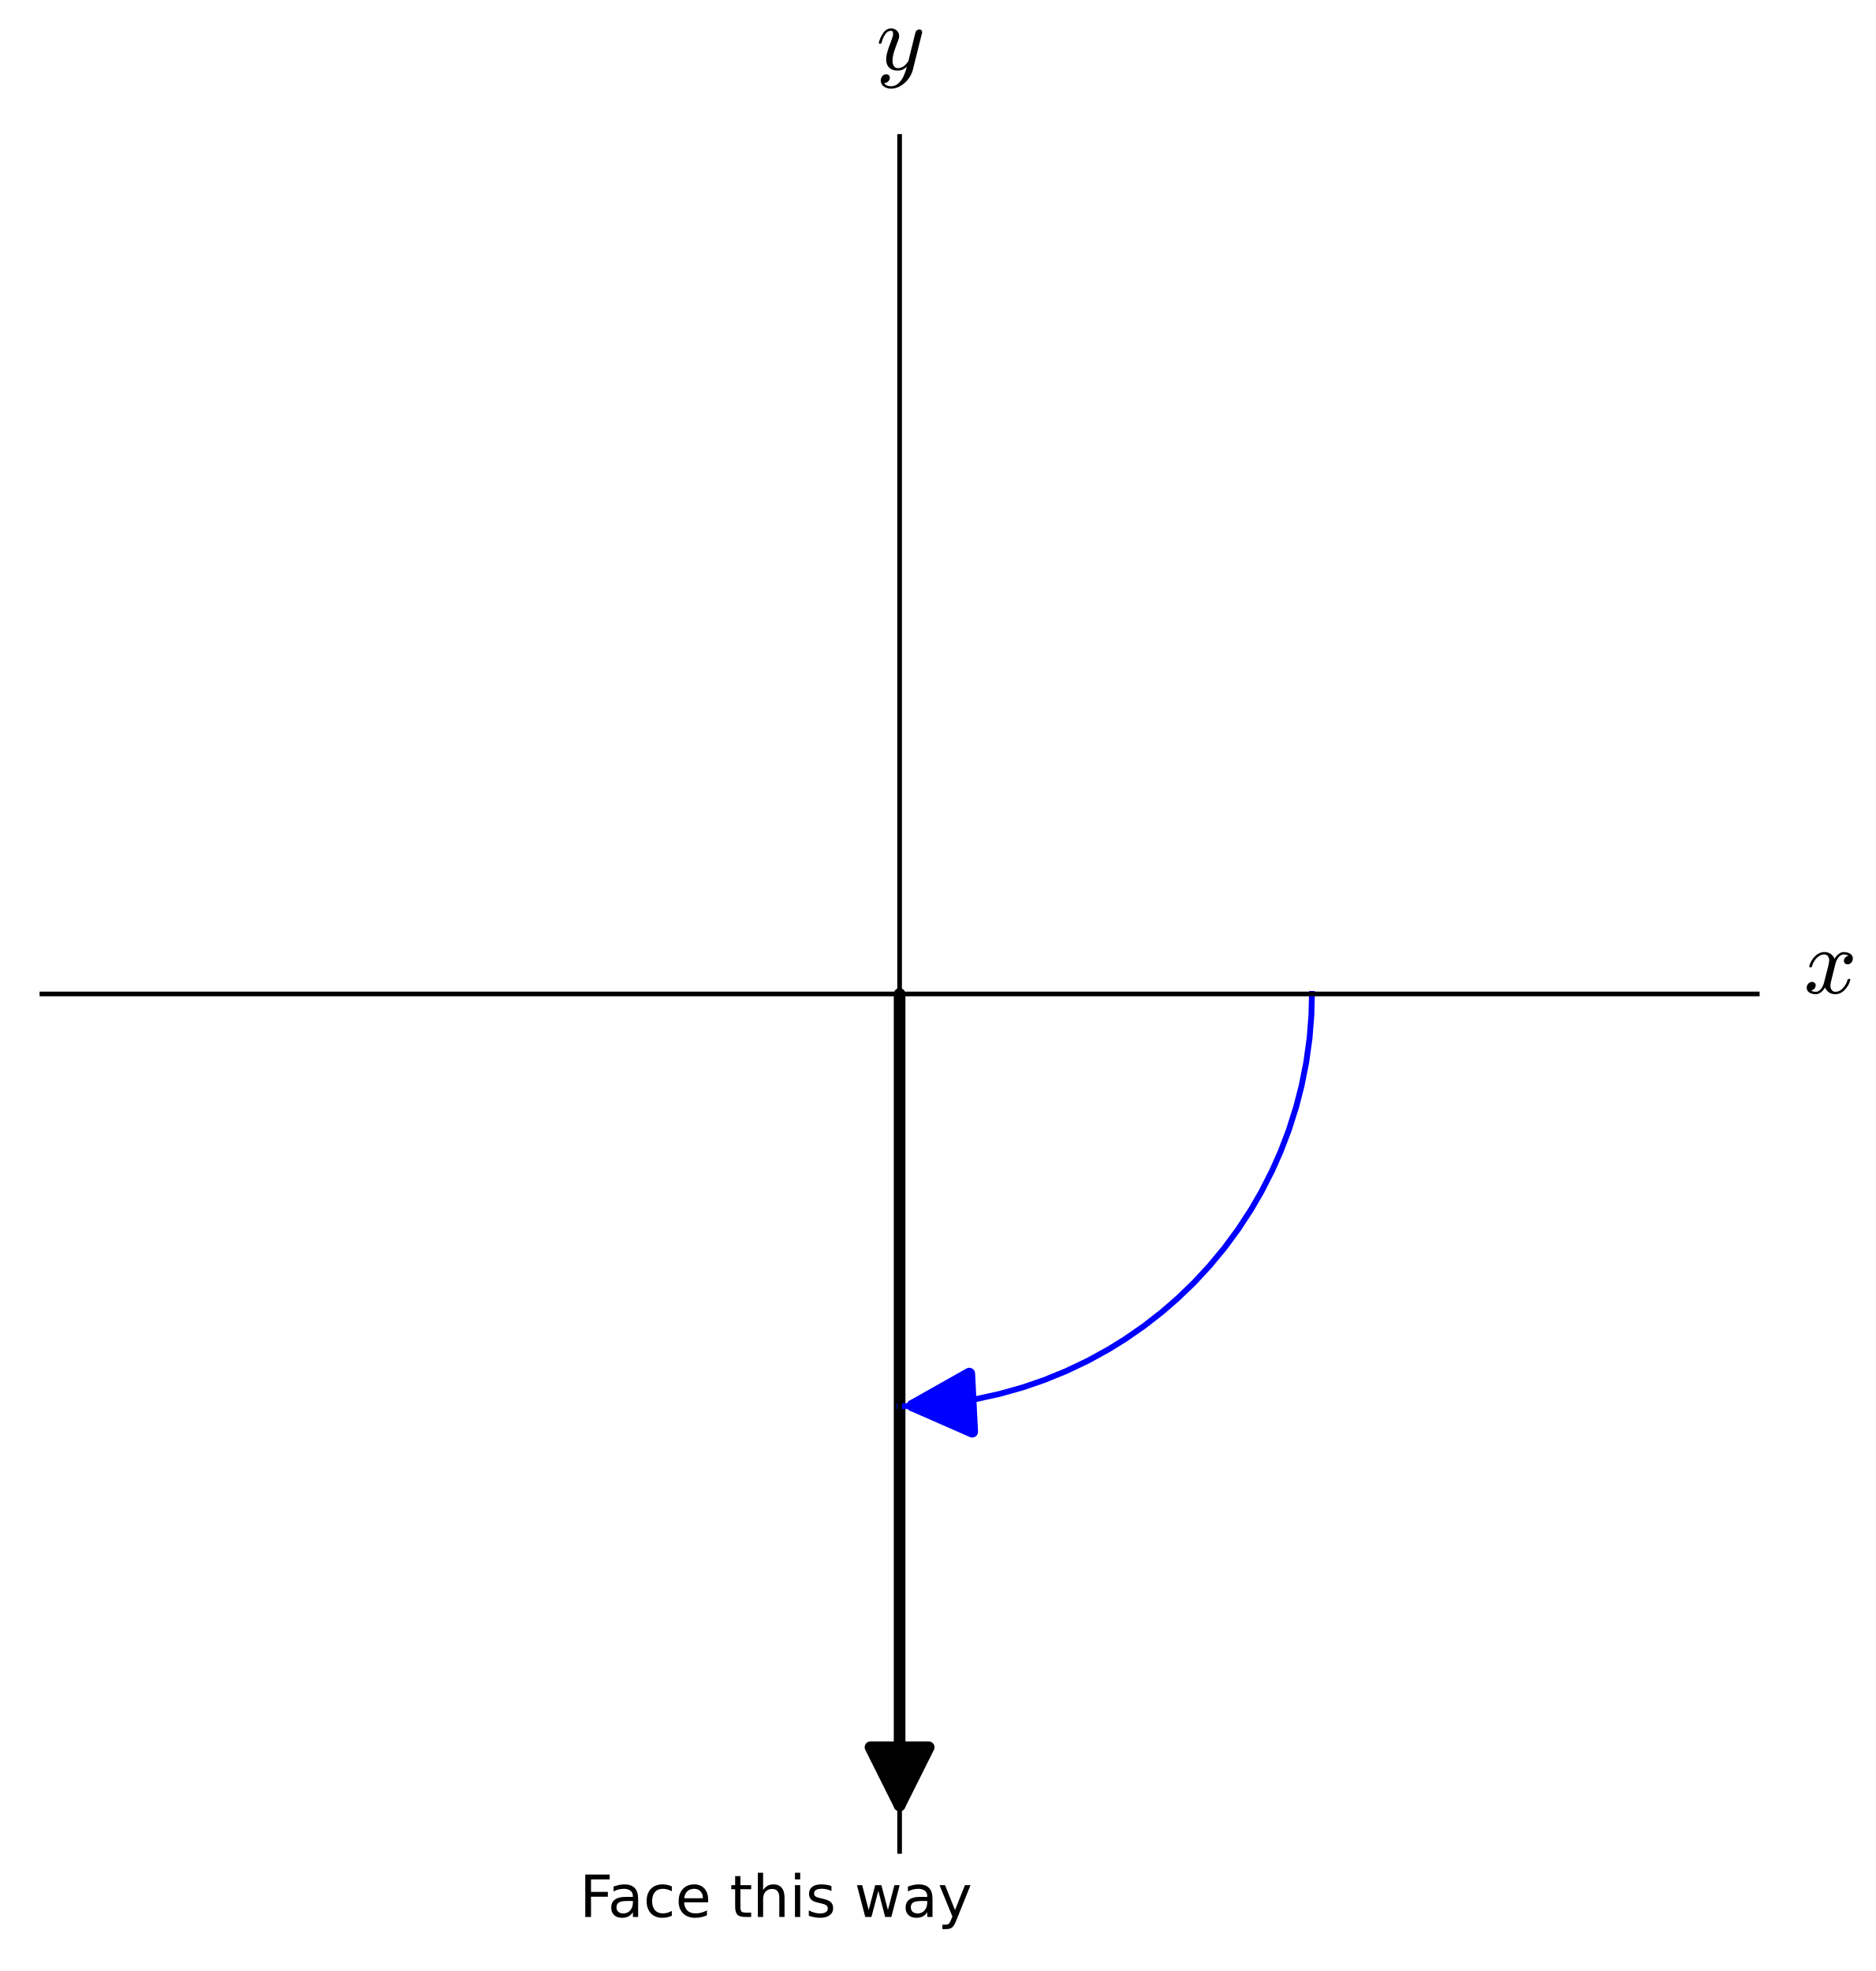
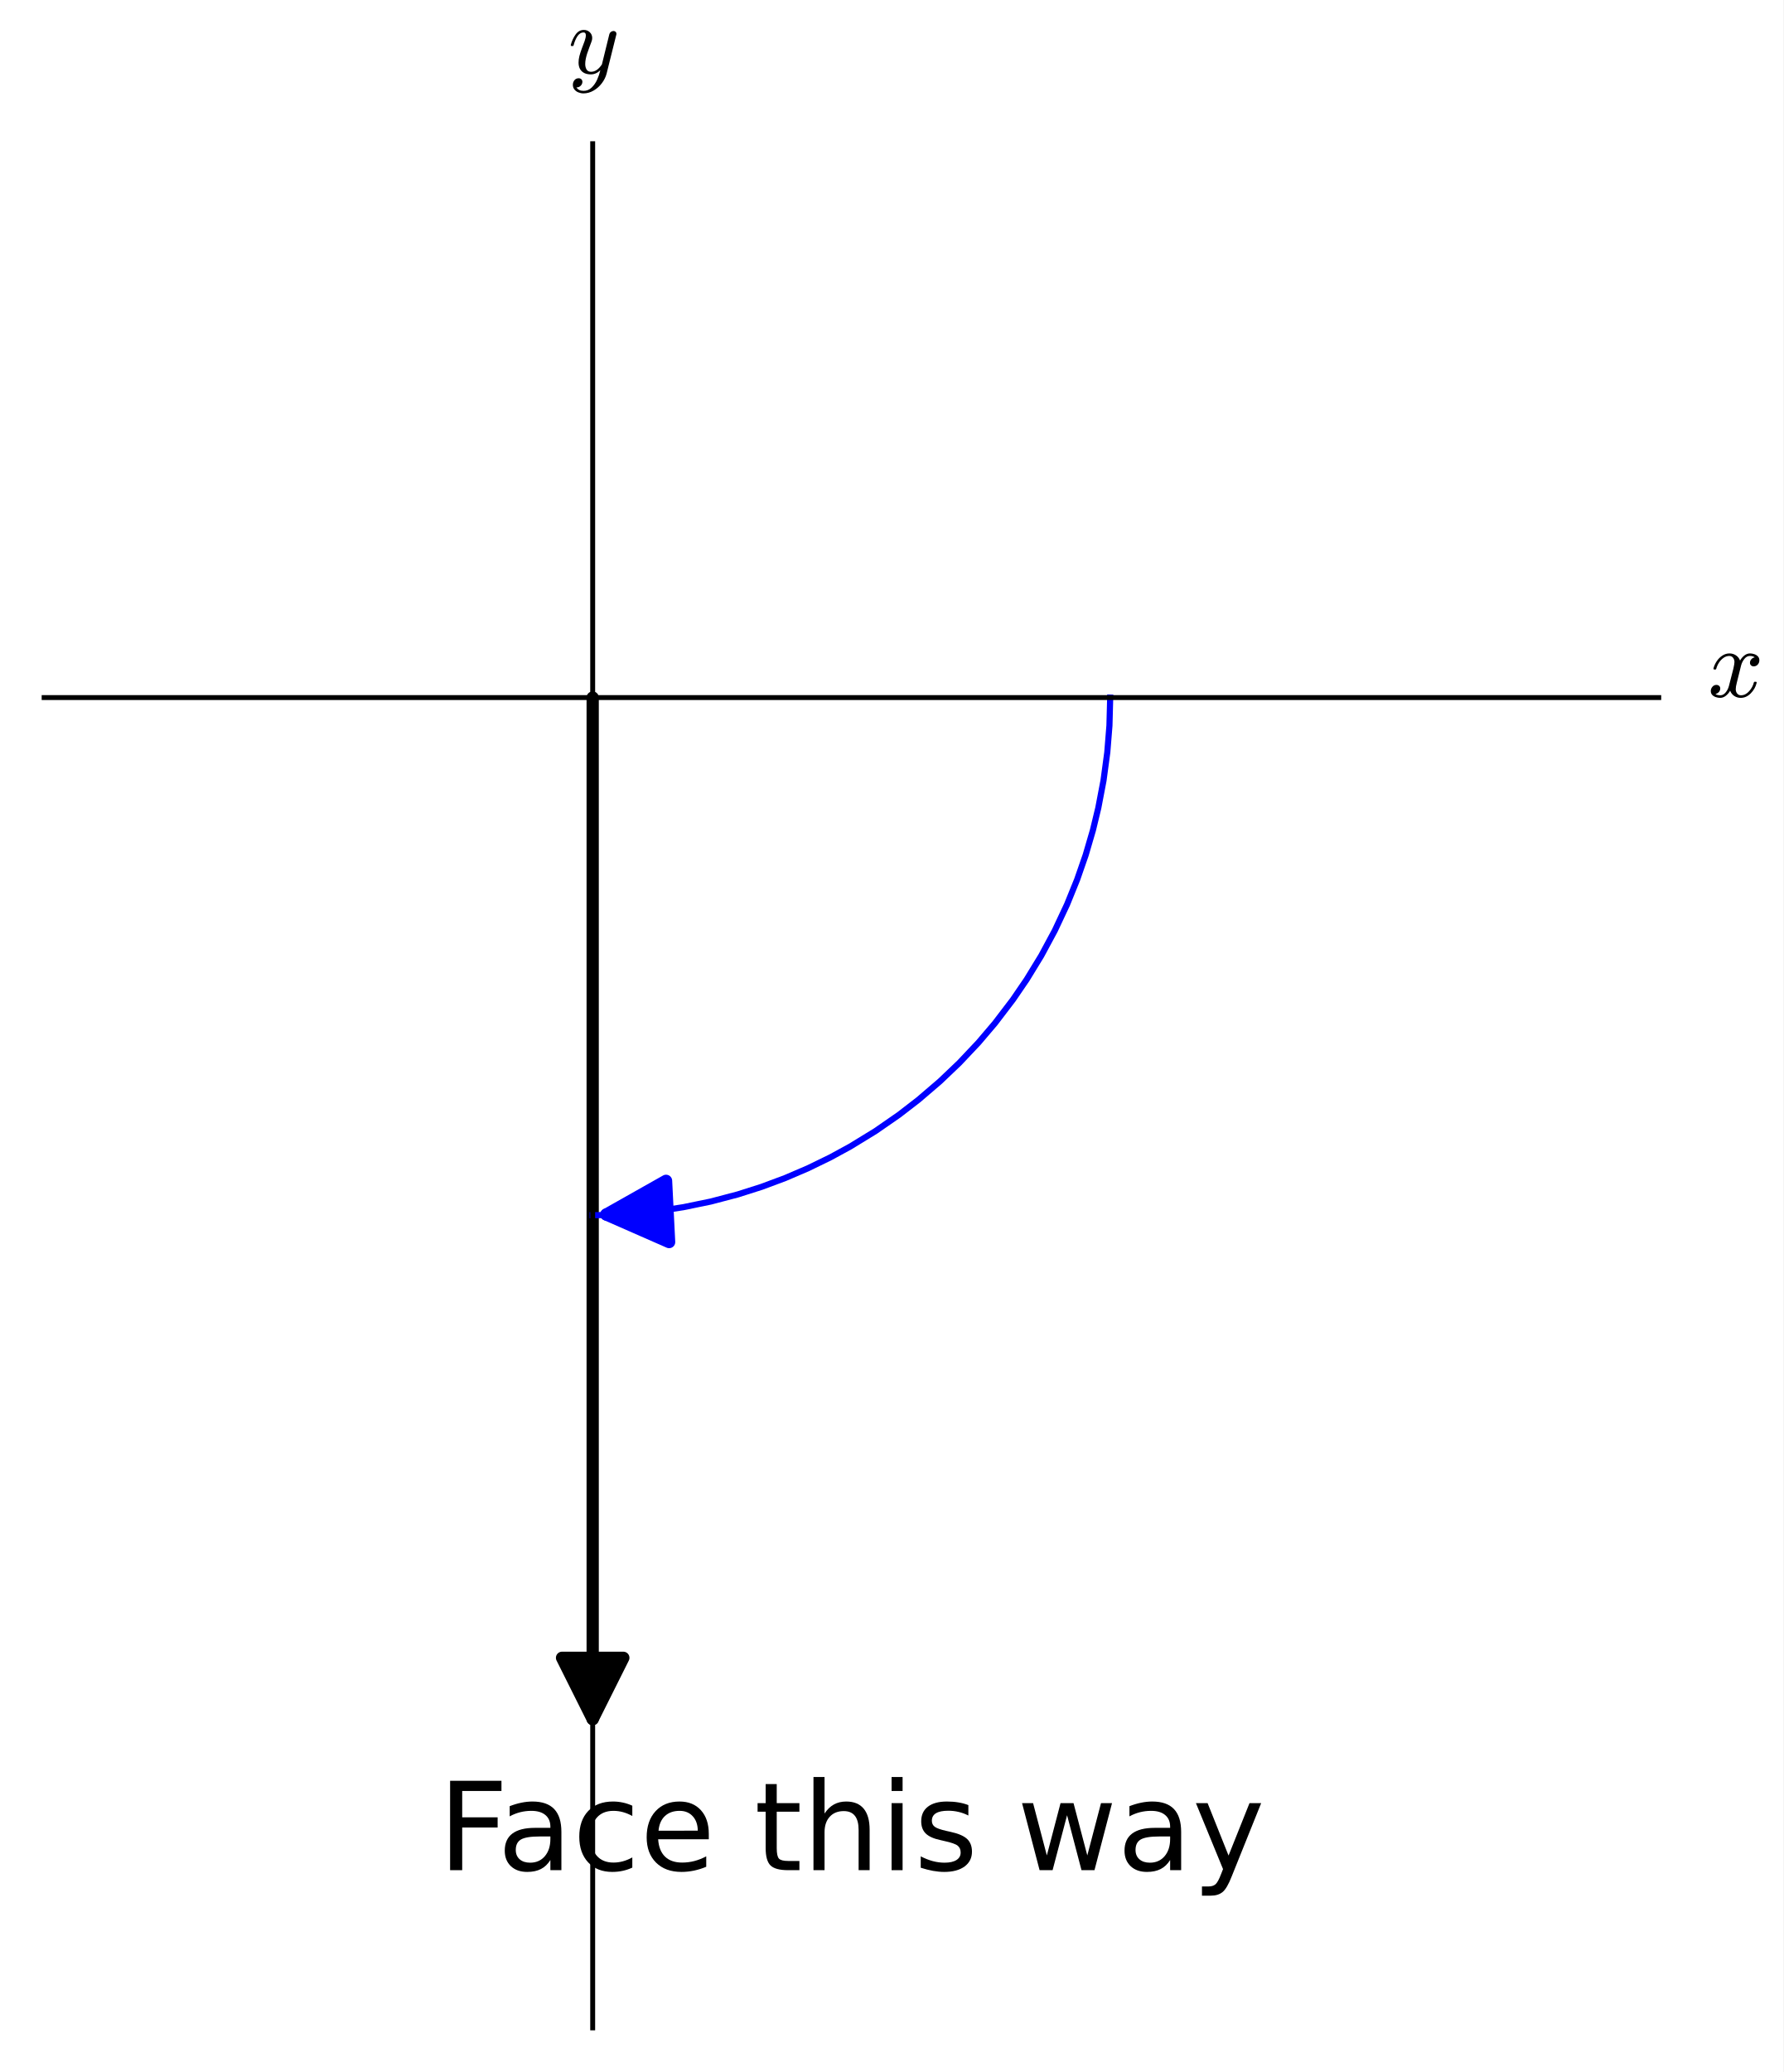
- <svg xmlns="http://www.w3.org/2000/svg" xmlns:xlink="http://www.w3.org/1999/xlink" width="322.184pt" height="338.625pt" viewBox="0 0 322.184 338.625" version="1.1">
+ <svg xmlns="http://www.w3.org/2000/svg" xmlns:xlink="http://www.w3.org/1999/xlink" width="290.991pt" height="338.002pt" viewBox="0 0 290.991 338.002" version="1.1">
  <defs>
    <style type="text/css">*{stroke-linejoin: round; stroke-linecap: butt}</style>
  </defs>
  <g id="figure_1">
    <g id="patch_1">
-       <path d="M 0 338.625  L 322.184 338.625  L 322.184 0  L 0 0  z " style="fill: #ffffff" />
+       <path d="M -0 338.002  L 290.991 338.002  L 290.991 0  L -0 0  z " style="fill: #ffffff" />
    </g>
    <g id="axes_1">
      <g id="patch_2">
-         <path d="M 7.2 318.086  L 301.844 318.086  L 301.844 23.442  L 7.2 23.442  z " style="fill: #ffffff" />
+         <path d="M 7.2 330.803  L 270.651 330.803  L 270.651 23.442  L 7.2 23.442  z " style="fill: #ffffff" />
      </g>
      <g id="matplotlib.axis_1">
        <g id="text_1">
-           <g transform="translate(309.8437 170.7643) scale(0.16 -0.16)">
+           <g transform="translate(278.6514 113.7928) scale(0.16 -0.16)">
            <defs>
              <path id="Cmmi10-78" d="M 500 184  Q 613 97 819 97  Q 1019 97 1172 289  Q 1325 481 1381 709  L 1672 1844  Q 1741 2153 1741 2266  Q 1741 2425 1652 2544  Q 1563 2663 1403 2663  Q 1200 2663 1022 2536  Q 844 2409 722 2214  Q 600 2019 550 1819  Q 538 1778 500 1778  L 422 1778  Q 372 1778 372 1838  L 372 1856  Q 434 2094 584 2320  Q 734 2547 951 2687  Q 1169 2828 1416 2828  Q 1650 2828 1839 2703  Q 2028 2578 2106 2363  Q 2216 2559 2386 2693  Q 2556 2828 2759 2828  Q 2897 2828 3040 2779  Q 3184 2731 3275 2631  Q 3366 2531 3366 2381  Q 3366 2219 3261 2101  Q 3156 1984 2994 1984  Q 2891 1984 2822 2050  Q 2753 2116 2753 2216  Q 2753 2350 2845 2451  Q 2938 2553 3066 2572  Q 2950 2663 2747 2663  Q 2541 2663 2389 2472  Q 2238 2281 2175 2047  L 1894 916  Q 1825 659 1825 494  Q 1825 331 1917 214  Q 2009 97 2163 97  Q 2463 97 2698 361  Q 2934 625 3009 941  Q 3022 978 3059 978  L 3138 978  Q 3163 978 3178 961  Q 3194 944 3194 922  Q 3194 916 3188 903  Q 3097 522 2806 225  Q 2516 -72 2150 -72  Q 1916 -72 1727 54  Q 1538 181 1459 397  Q 1359 209 1182 68  Q 1006 -72 806 -72  Q 669 -72 523 -23  Q 378 25 287 125  Q 197 225 197 378  Q 197 528 301 651  Q 406 775 563 775  Q 669 775 741 711  Q 813 647 813 544  Q 813 409 723 309  Q 634 209 500 184  z " transform="scale(0.015625)" />
            </defs>
            <use xlink:href="#Cmmi10-78" transform="translate(0 0.8125)" />
          </g>
        </g>
      </g>
      <g id="matplotlib.axis_2">
        <g id="text_2">
-           <g transform="translate(150.5218 12.0825) scale(0.16 -0.16)">
+           <g transform="translate(92.70593 12.0825) scale(0.16 -0.16)">
            <defs>
              <path id="Cmmi10-79" d="M 538 -916  Q 672 -1147 1006 -1147  Q 1309 -1147 1531 -934  Q 1753 -722 1889 -420  Q 2025 -119 2100 197  Q 1816 -72 1484 -72  Q 1231 -72 1053 15  Q 875 103 776 276  Q 678 450 678 697  Q 678 906 734 1126  Q 791 1347 892 1617  Q 994 1888 1069 2088  Q 1153 2322 1153 2472  Q 1153 2663 1013 2663  Q 759 2663 595 2402  Q 431 2141 353 1819  Q 341 1778 300 1778  L 225 1778  Q 172 1778 172 1838  L 172 1856  Q 275 2238 487 2533  Q 700 2828 1025 2828  Q 1253 2828 1411 2678  Q 1569 2528 1569 2297  Q 1569 2178 1516 2047  Q 1488 1969 1388 1706  Q 1288 1444 1234 1272  Q 1181 1100 1147 934  Q 1113 769 1113 603  Q 1113 391 1203 244  Q 1294 97 1491 97  Q 1888 97 2203 581  L 2688 2553  Q 2709 2638 2787 2698  Q 2866 2759 2956 2759  Q 3034 2759 3092 2709  Q 3150 2659 3150 2578  Q 3150 2541 3144 2528  L 2509 -19  Q 2425 -347 2200 -647  Q 1975 -947 1658 -1130  Q 1341 -1313 997 -1313  Q 831 -1313 668 -1248  Q 506 -1184 406 -1056  Q 306 -928 306 -756  Q 306 -581 409 -453  Q 513 -325 684 -325  Q 788 -325 858 -389  Q 928 -453 928 -556  Q 928 -703 818 -812  Q 709 -922 563 -922  Q 556 -919 550 -917  Q 544 -916 538 -916  z " transform="scale(0.015625)" />
            </defs>
            <use xlink:href="#Cmmi10-79" transform="translate(0 0.8125)" />
          </g>
        </g>
      </g>
      <g id="patch_3">
-         <path d="M 154.522 170.764  Q 154.522 241.592 154.522 310.184  " clip-path="url(#p9809b737aa)" style="fill: none; stroke: #000000; stroke-width: 2; stroke-linecap: round" />
-         <path d="M 159.522 300.184  L 154.522 310.184  L 149.522 300.184  z " clip-path="url(#p9809b737aa)" style="stroke: #000000; stroke-width: 2; stroke-linecap: round" />
+         <path d="M 96.706 113.793  Q 96.706 198.232 96.706 280.436  " clip-path="url(#pe601419154)" style="fill: none; stroke: #000000; stroke-width: 2; stroke-linecap: round" />
+         <path d="M 101.706 270.436  L 96.706 280.436  L 91.706 270.436  z " clip-path="url(#pe601419154)" style="stroke: #000000; stroke-width: 2; stroke-linecap: round" />
      </g>
      <g id="line2d_1">
-         <path d="M 225.35 170.764  L 225.253 174.467  L 224.939 178.383  L 224.357 182.579  L 223.569 186.546  L 222.637 190.18  L 221.366 194.183  L 219.982 197.811  L 218.534 201.079  L 216.673 204.733  L 214.951 207.709  L 212.665 211.212  L 210.291 214.427  L 207.689 217.56  L 205.067 220.381  L 202.296 223.054  L 199.603 225.393  L 196.542 227.781  L 193.272 230.052  L 190.442 231.808  L 186.931 233.742  L 183.14 235.553  L 179.311 237.113  L 175.659 238.365  L 171.74 239.467  L 167.728 240.35  L 164.168 240.932  L 160.289 241.357  L 156.092 241.575  L 154.522 241.592  L 154.522 241.592  " clip-path="url(#p9809b737aa)" style="fill: none; stroke: #0000ff; stroke-linecap: square" />
+         <path d="M 181.145 113.793  L 181.022 118.364  L 180.672 122.719  L 180.054 127.327  L 179.203 131.799  L 178.326 135.432  L 177.142 139.486  L 175.752 143.487  L 174.102 147.554  L 172.106 151.804  L 169.897 155.902  L 167.523 159.782  L 165.269 163.079  L 162.336 166.922  L 159.642 170.088  L 156.519 173.396  L 153.36 176.406  L 149.862 179.401  L 146.688 181.851  L 142.859 184.503  L 138.717 187.04  L 135.497 188.795  L 131.831 190.58  L 128.11 192.175  L 124.255 193.612  L 120.389 194.843  L 115.984 196.002  L 111.495 196.927  L 107.629 197.523  L 102.974 197.999  L 98.386 198.216  L 96.706 198.232  L 96.706 198.232  " clip-path="url(#pe601419154)" style="fill: none; stroke: #0000ff; stroke-linecap: square" />
      </g>
      <g id="patch_4">
-         <path d="M 161.593 241.238  Q 158.057 241.415 156.755 241.48  " clip-path="url(#p9809b737aa)" style="fill: none; stroke: #0000ff; stroke-width: 2; stroke-linecap: round" />
-         <path d="M 166.993 245.974  L 156.755 241.48  L 166.493 235.987  z " clip-path="url(#p9809b737aa)" style="fill: #0000ff; stroke: #0000ff; stroke-width: 2; stroke-linecap: round" />
+         <path d="M 105.136 197.811  Q 100.921 198.021 98.939 198.121  " clip-path="url(#pe601419154)" style="fill: none; stroke: #0000ff; stroke-width: 2; stroke-linecap: round" />
+         <path d="M 109.177 202.615  L 98.939 198.121  L 108.677 192.627  z " clip-path="url(#pe601419154)" style="fill: #0000ff; stroke: #0000ff; stroke-width: 2; stroke-linecap: round" />
      </g>
      <g id="patch_5">
-         <path d="M 154.522 318.086  L 154.522 23.442  " style="fill: none; stroke: #000000; stroke-width: 0.8; stroke-linejoin: miter; stroke-linecap: square" />
+         <path d="M 96.706 330.803  L 96.706 23.442  " style="fill: none; stroke: #000000; stroke-width: 0.8; stroke-linejoin: miter; stroke-linecap: square" />
      </g>
      <g id="patch_6">
-         <path d="M 7.2 170.764  L 301.844 170.764  " style="fill: none; stroke: #000000; stroke-width: 0.8; stroke-linejoin: miter; stroke-linecap: square" />
+         <path d="M 7.2 113.793  L 270.651 113.793  " style="fill: none; stroke: #000000; stroke-width: 0.8; stroke-linejoin: miter; stroke-linecap: square" />
      </g>
      <g id="text_3">
-         <g transform="translate(99.55085 329.3449) scale(0.1 -0.1)">
+         <g transform="translate(71.4804 305.0786) scale(0.2 -0.2)">
          <defs>
            <path id="DejaVuSans-46" d="M 628 4666  L 3309 4666  L 3309 4134  L 1259 4134  L 1259 2759  L 3109 2759  L 3109 2228  L 1259 2228  L 1259 0  L 628 0  L 628 4666  z " transform="scale(0.015625)" />
            <path id="DejaVuSans-61" d="M 2194 1759  Q 1497 1759 1228 1600  Q 959 1441 959 1056  Q 959 750 1161 570  Q 1363 391 1709 391  Q 2188 391 2477 730  Q 2766 1069 2766 1631  L 2766 1759  L 2194 1759  z M 3341 1997  L 3341 0  L 2766 0  L 2766 531  Q 2569 213 2275 61  Q 1981 -91 1556 -91  Q 1019 -91 701 211  Q 384 513 384 1019  Q 384 1609 779 1909  Q 1175 2209 1959 2209  L 2766 2209  L 2766 2266  Q 2766 2663 2505 2880  Q 2244 3097 1772 3097  Q 1472 3097 1187 3025  Q 903 2953 641 2809  L 641 3341  Q 956 3463 1253 3523  Q 1550 3584 1831 3584  Q 2591 3584 2966 3190  Q 3341 2797 3341 1997  z " transform="scale(0.015625)" />
            <path id="DejaVuSans-63" d="M 3122 3366  L 3122 2828  Q 2878 2963 2633 3030  Q 2388 3097 2138 3097  Q 1578 3097 1268 2742  Q 959 2388 959 1747  Q 959 1106 1268 751  Q 1578 397 2138 397  Q 2388 397 2633 464  Q 2878 531 3122 666  L 3122 134  Q 2881 22 2623 -34  Q 2366 -91 2075 -91  Q 1284 -91 818 406  Q 353 903 353 1747  Q 353 2603 823 3093  Q 1294 3584 2113 3584  Q 2378 3584 2631 3529  Q 2884 3475 3122 3366  z " transform="scale(0.015625)" />
            <path id="DejaVuSans-65" d="M 3597 1894  L 3597 1613  L 953 1613  Q 991 1019 1311 708  Q 1631 397 2203 397  Q 2534 397 2845 478  Q 3156 559 3463 722  L 3463 178  Q 3153 47 2828 -22  Q 2503 -91 2169 -91  Q 1331 -91 842 396  Q 353 884 353 1716  Q 353 2575 817 3079  Q 1281 3584 2069 3584  Q 2775 3584 3186 3129  Q 3597 2675 3597 1894  z M 3022 2063  Q 3016 2534 2758 2815  Q 2500 3097 2075 3097  Q 1594 3097 1305 2825  Q 1016 2553 972 2059  L 3022 2063  z " transform="scale(0.015625)" />
            <path id="DejaVuSans-20" transform="scale(0.015625)" />
            <path id="DejaVuSans-74" d="M 1172 4494  L 1172 3500  L 2356 3500  L 2356 3053  L 1172 3053  L 1172 1153  Q 1172 725 1289 603  Q 1406 481 1766 481  L 2356 481  L 2356 0  L 1766 0  Q 1100 0 847 248  Q 594 497 594 1153  L 594 3053  L 172 3053  L 172 3500  L 594 3500  L 594 4494  L 1172 4494  z " transform="scale(0.015625)" />
            <path id="DejaVuSans-68" d="M 3513 2113  L 3513 0  L 2938 0  L 2938 2094  Q 2938 2591 2744 2837  Q 2550 3084 2163 3084  Q 1697 3084 1428 2787  Q 1159 2491 1159 1978  L 1159 0  L 581 0  L 581 4863  L 1159 4863  L 1159 2956  Q 1366 3272 1645 3428  Q 1925 3584 2291 3584  Q 2894 3584 3203 3211  Q 3513 2838 3513 2113  z " transform="scale(0.015625)" />
            <path id="DejaVuSans-69" d="M 603 3500  L 1178 3500  L 1178 0  L 603 0  L 603 3500  z M 603 4863  L 1178 4863  L 1178 4134  L 603 4134  L 603 4863  z " transform="scale(0.015625)" />
            <path id="DejaVuSans-73" d="M 2834 3397  L 2834 2853  Q 2591 2978 2328 3040  Q 2066 3103 1784 3103  Q 1356 3103 1142 2972  Q 928 2841 928 2578  Q 928 2378 1081 2264  Q 1234 2150 1697 2047  L 1894 2003  Q 2506 1872 2764 1633  Q 3022 1394 3022 966  Q 3022 478 2636 193  Q 2250 -91 1575 -91  Q 1294 -91 989 -36  Q 684 19 347 128  L 347 722  Q 666 556 975 473  Q 1284 391 1588 391  Q 1994 391 2212 530  Q 2431 669 2431 922  Q 2431 1156 2273 1281  Q 2116 1406 1581 1522  L 1381 1569  Q 847 1681 609 1914  Q 372 2147 372 2553  Q 372 3047 722 3315  Q 1072 3584 1716 3584  Q 2034 3584 2315 3537  Q 2597 3491 2834 3397  z " transform="scale(0.015625)" />
            <path id="DejaVuSans-77" d="M 269 3500  L 844 3500  L 1563 769  L 2278 3500  L 2956 3500  L 3675 769  L 4391 3500  L 4966 3500  L 4050 0  L 3372 0  L 2619 2869  L 1863 0  L 1184 0  L 269 3500  z " transform="scale(0.015625)" />
            <path id="DejaVuSans-79" d="M 2059 -325  Q 1816 -950 1584 -1140  Q 1353 -1331 966 -1331  L 506 -1331  L 506 -850  L 844 -850  Q 1081 -850 1212 -737  Q 1344 -625 1503 -206  L 1606 56  L 191 3500  L 800 3500  L 1894 763  L 2988 3500  L 3597 3500  L 2059 -325  z " transform="scale(0.015625)" />
          </defs>
          <use xlink:href="#DejaVuSans-46" />
          <use xlink:href="#DejaVuSans-61" x="48.395" />
          <use xlink:href="#DejaVuSans-63" x="109.674" />
          <use xlink:href="#DejaVuSans-65" x="164.654" />
          <use xlink:href="#DejaVuSans-20" x="226.178" />
          <use xlink:href="#DejaVuSans-74" x="257.965" />
          <use xlink:href="#DejaVuSans-68" x="297.174" />
          <use xlink:href="#DejaVuSans-69" x="360.553" />
          <use xlink:href="#DejaVuSans-73" x="388.336" />
          <use xlink:href="#DejaVuSans-20" x="440.436" />
          <use xlink:href="#DejaVuSans-77" x="472.223" />
          <use xlink:href="#DejaVuSans-61" x="554.01" />
          <use xlink:href="#DejaVuSans-79" x="615.289" />
        </g>
      </g>
    </g>
  </g>
  <defs>
-     <clipPath id="p9809b737aa">
-       <rect x="7.2" y="23.442" width="294.644" height="294.644" />
+     <clipPath id="pe601419154">
+       <rect x="7.2" y="23.442" width="263.451" height="307.36" />
    </clipPath>
  </defs>
</svg>
